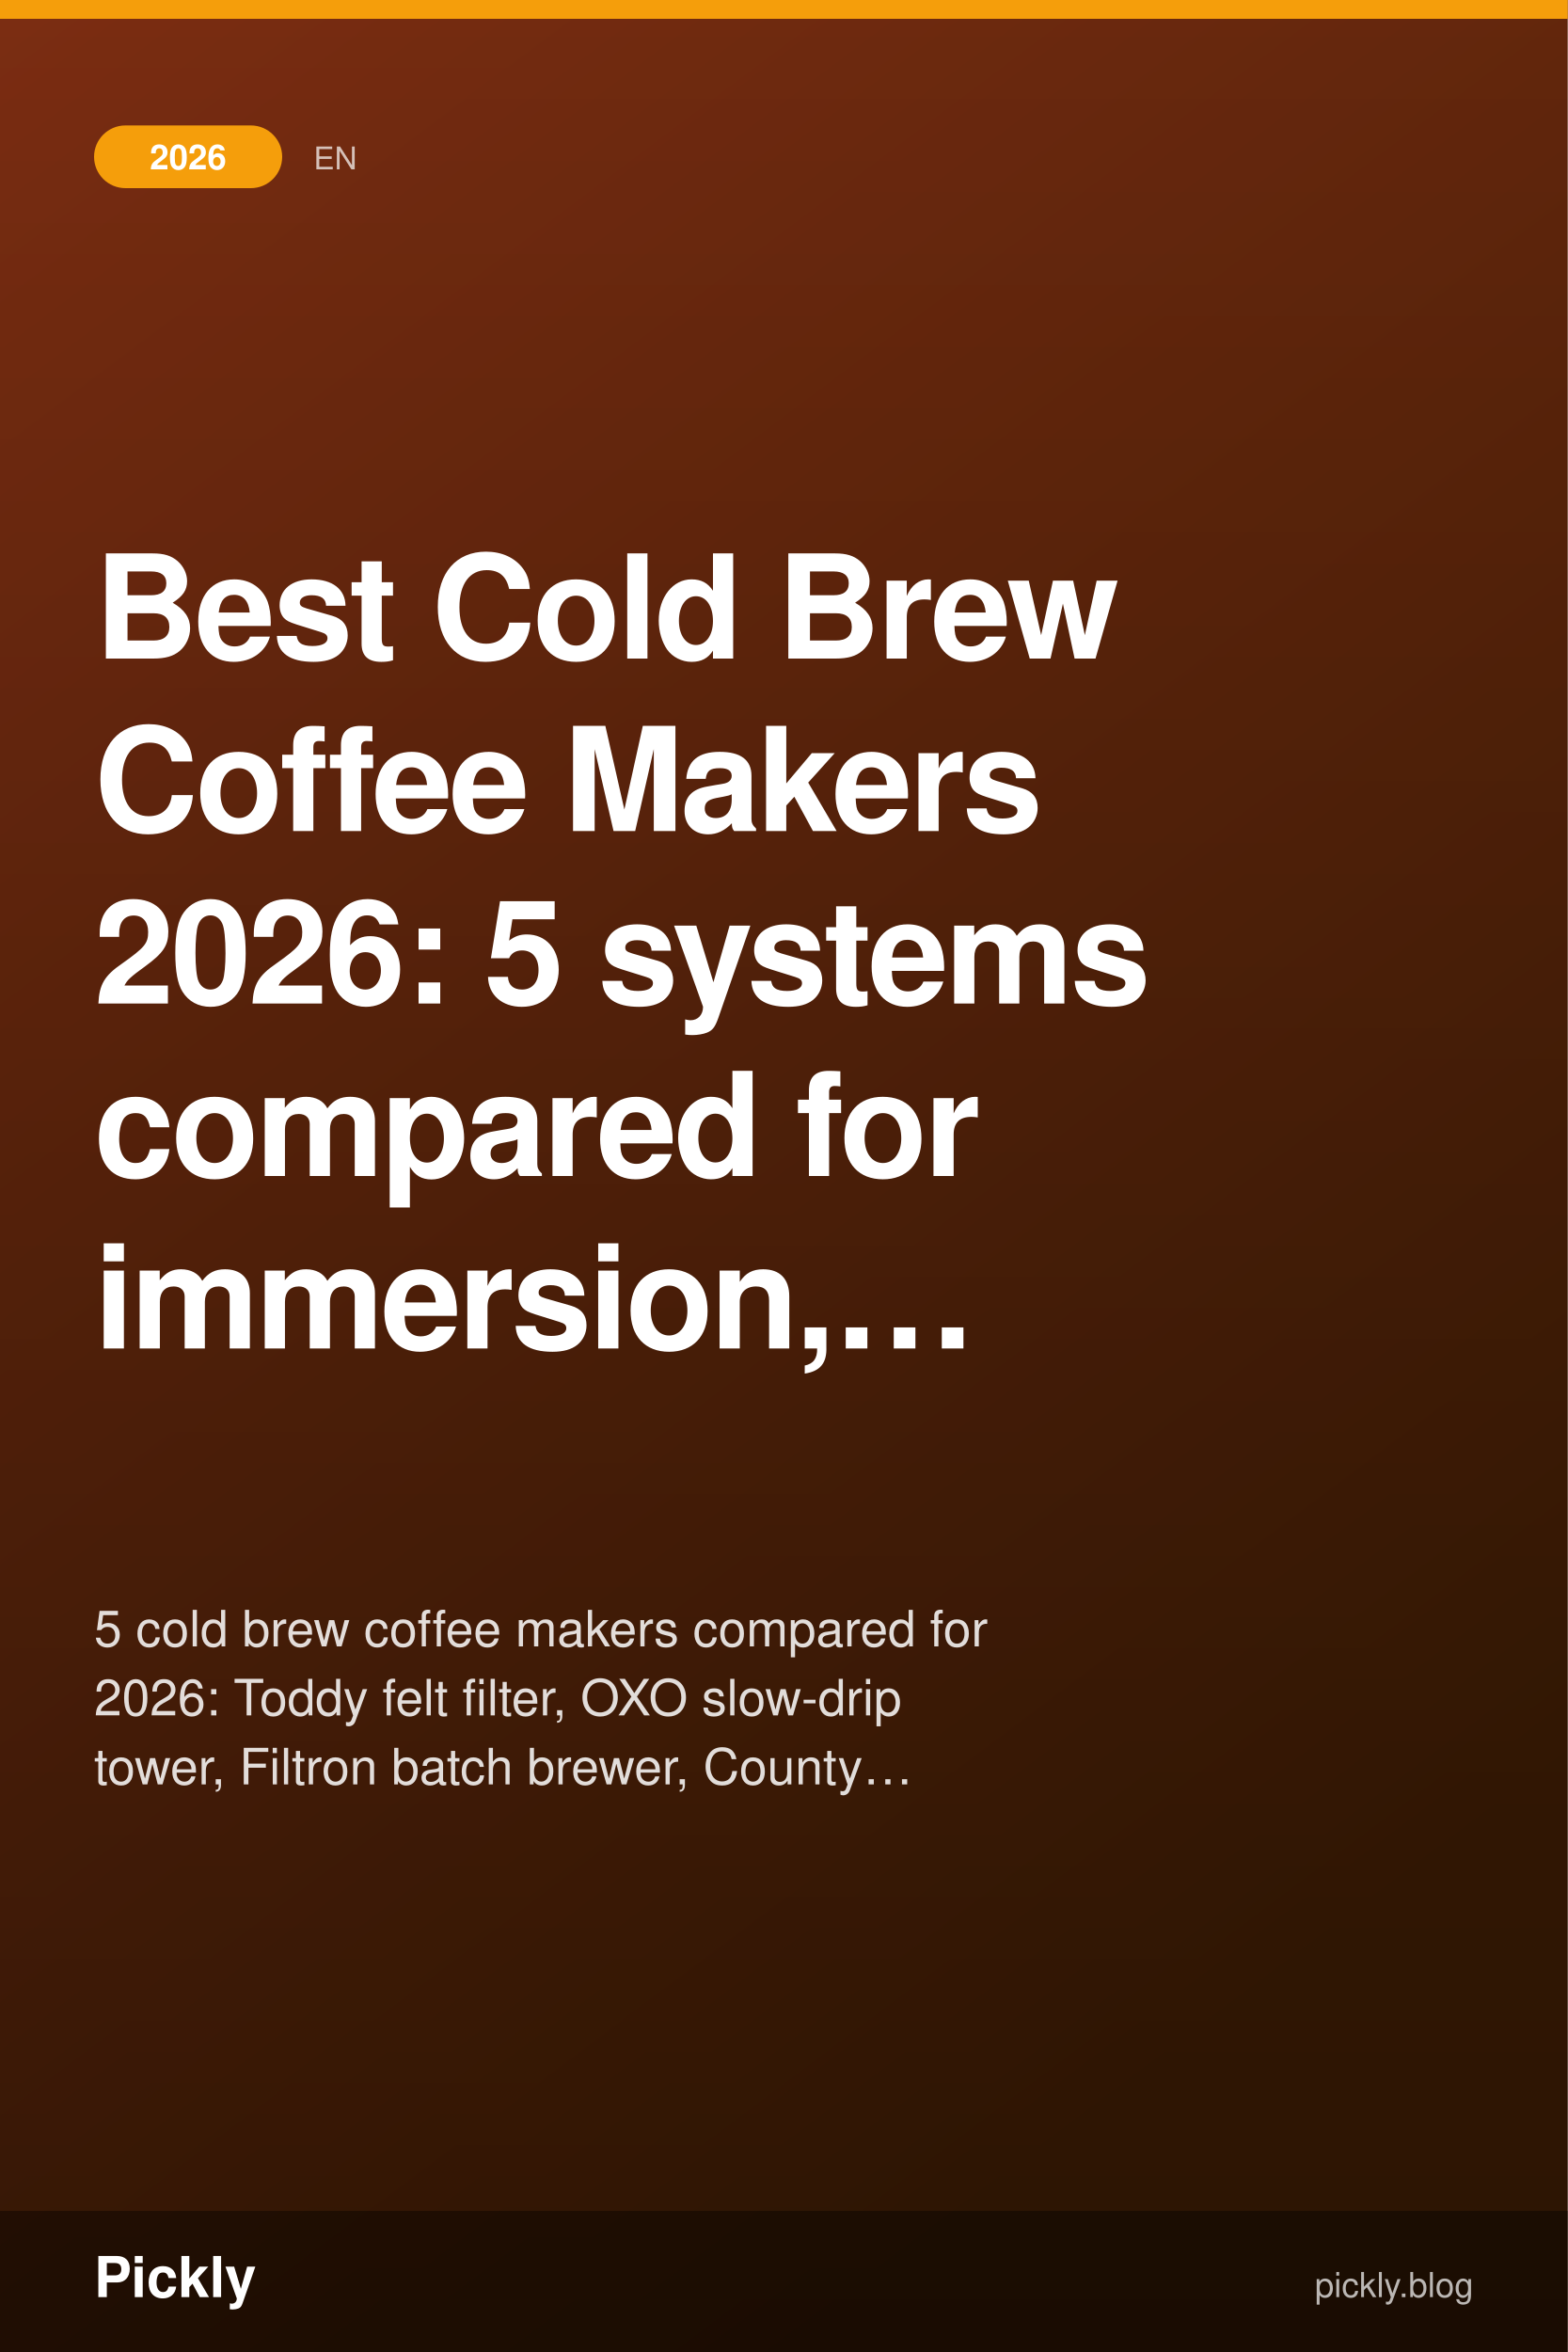
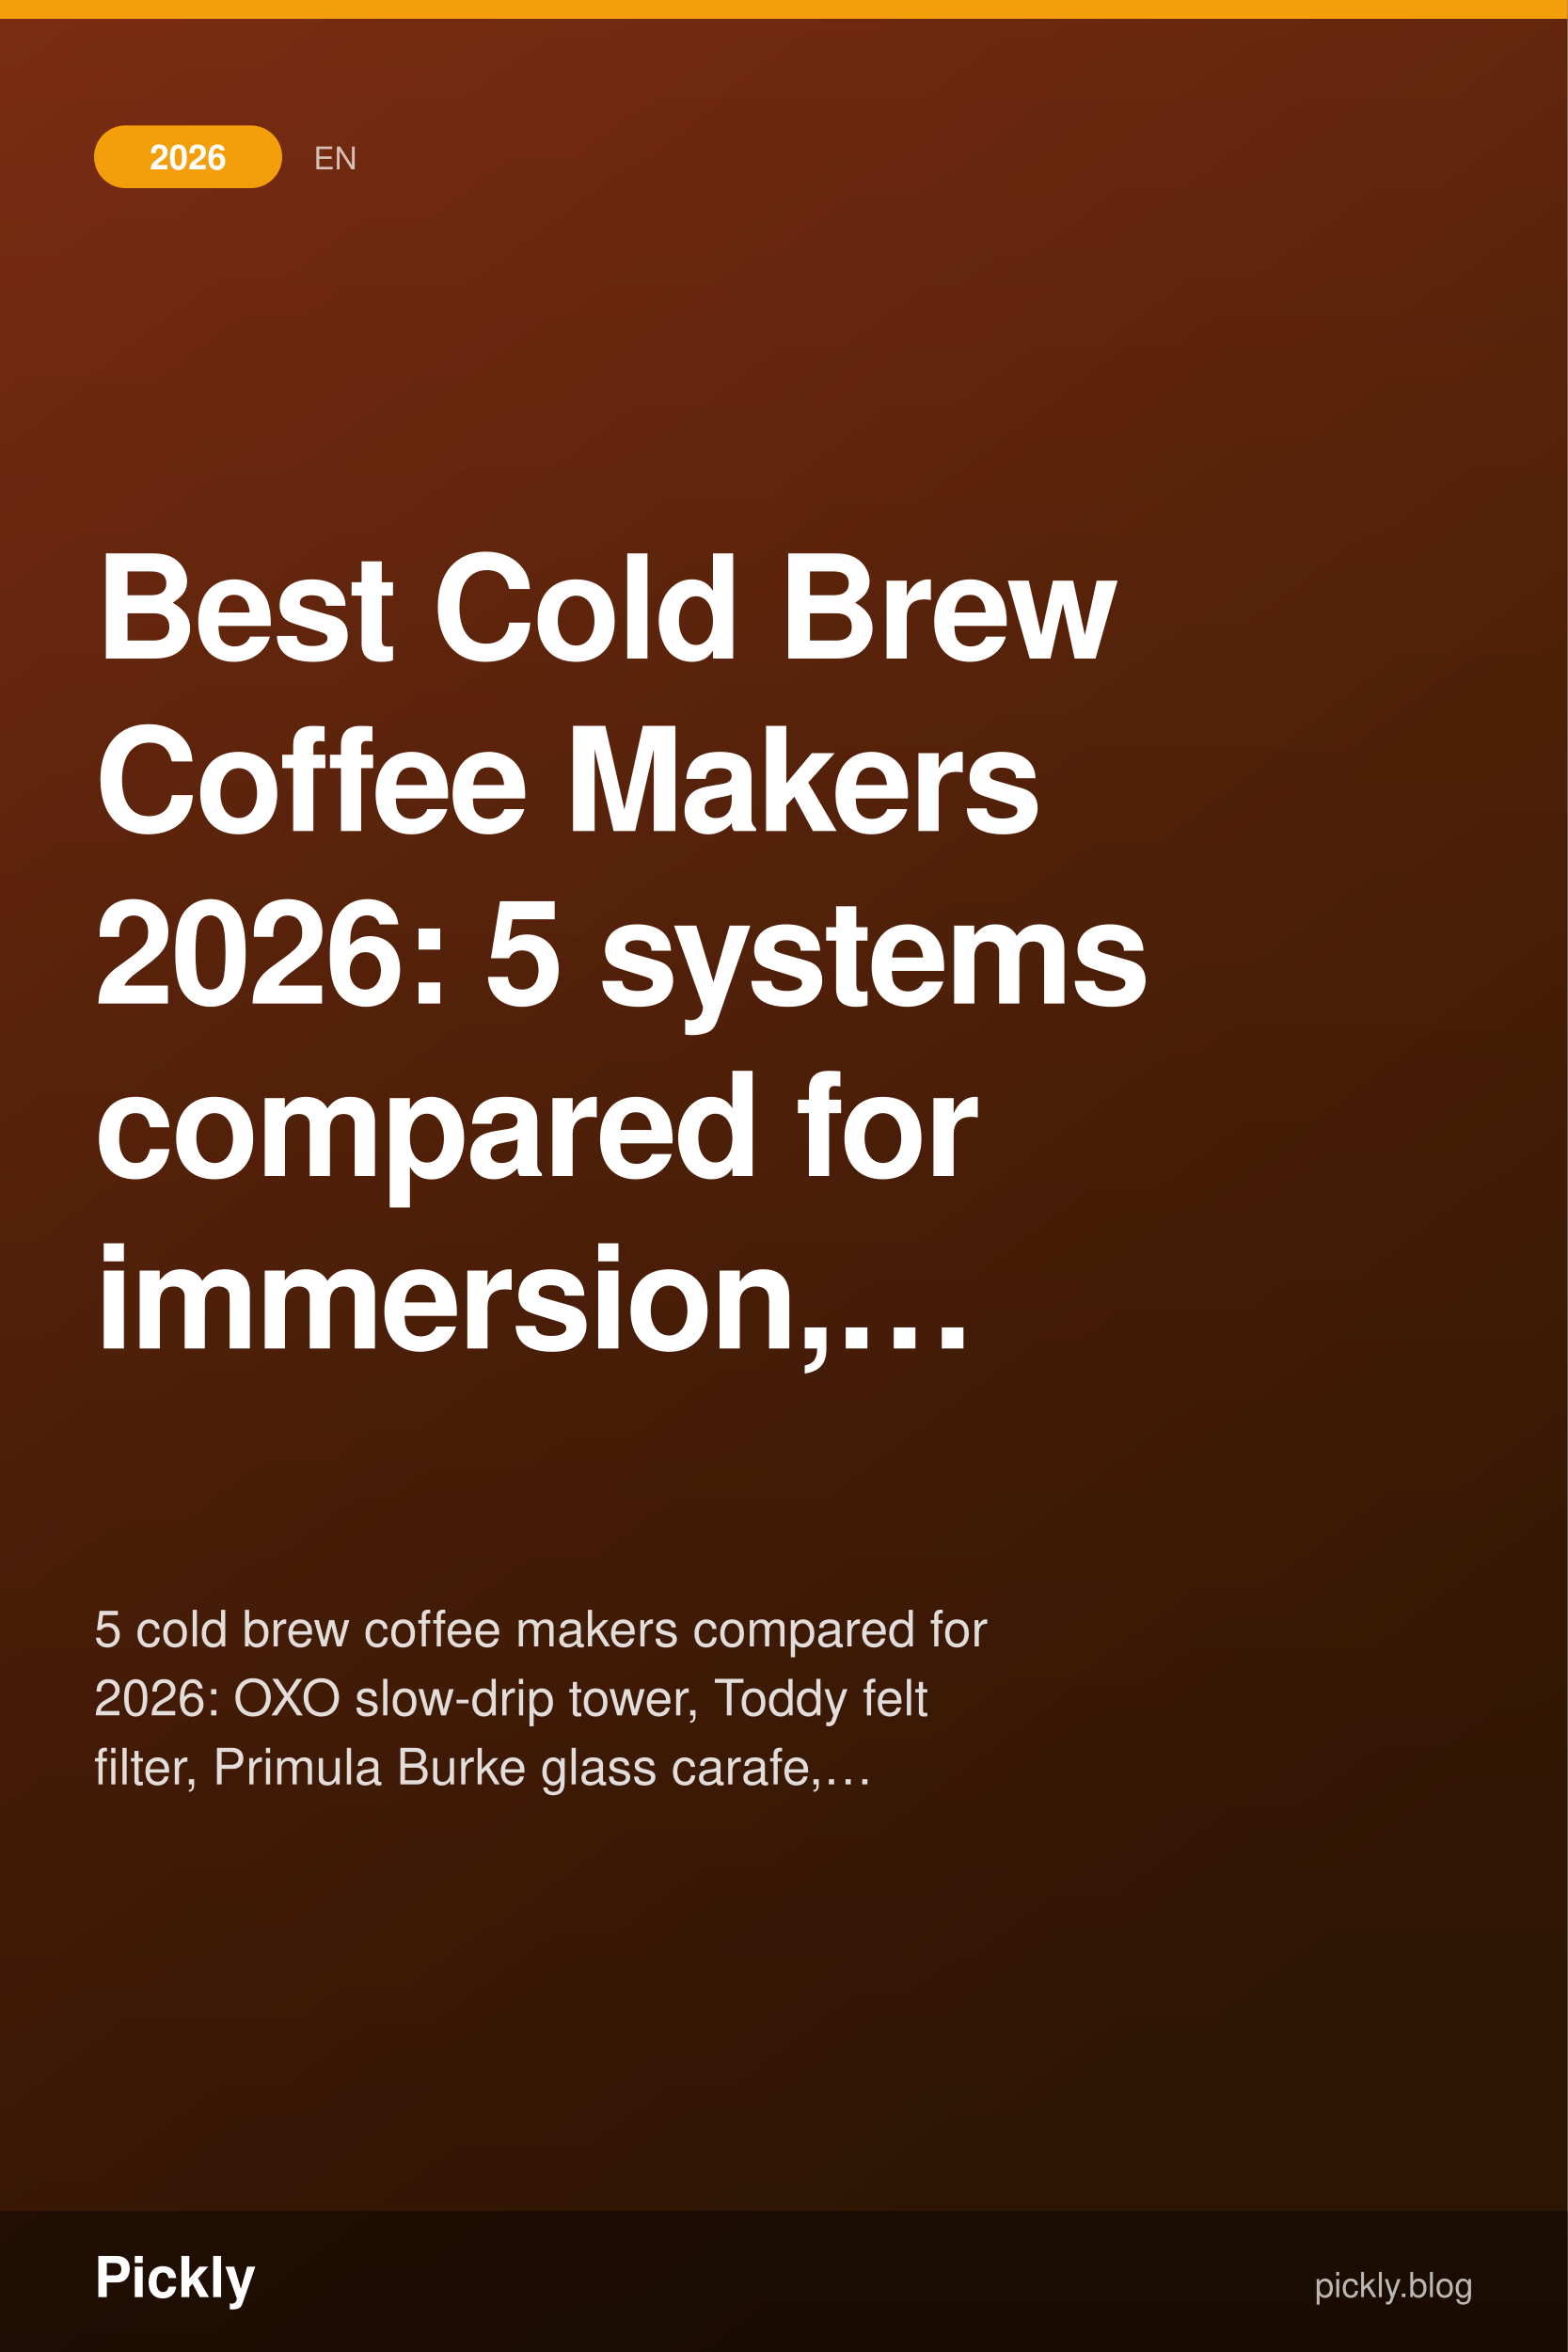
<svg xmlns="http://www.w3.org/2000/svg" width="1000" height="1500" viewBox="0 0 1000 1500">
  <defs>
    <linearGradient id="bg" x1="0" y1="0" x2="0.5" y2="1">
      <stop offset="0" stop-color="#7c2d12" />
      <stop offset="1" stop-color="#3f1d04" />
    </linearGradient>
    <linearGradient id="overlay" x1="0" y1="0" x2="0" y2="1">
      <stop offset="0" stop-color="rgba(0,0,0,0)" />
      <stop offset="1" stop-color="rgba(0,0,0,0.3)" />
    </linearGradient>
  </defs>
  <rect width="1000" height="1500" fill="url(#bg)" />
  <rect width="1000" height="1500" fill="url(#overlay)" />
  <rect x="0" y="0" width="1000" height="12" fill="#f59e0b" />
  <rect x="60" y="80" width="120" height="40" rx="20" fill="#f59e0b" />
  <text x="120" y="108" font-family="'Helvetica Neue', Helvetica, Arial, 'Hiragino Sans GB', 'Hiragino Sans', 'PingFang SC', 'PingFang TC', 'Apple SD Gothic Neo', 'Kohinoor Devanagari', 'Devanagari Sangam MN', 'Geeza Pro', 'SF Arabic', Thonburi, 'Sukhumvit Set', 'Arial Unicode MS', sans-serif" font-size="22" fill="#ffffff" font-weight="700" text-anchor="middle">2026</text>
  <text x="200" y="108" font-family="'Helvetica Neue', Helvetica, Arial, 'Hiragino Sans GB', 'Hiragino Sans', 'PingFang SC', 'PingFang TC', 'Apple SD Gothic Neo', 'Kohinoor Devanagari', 'Devanagari Sangam MN', 'Geeza Pro', 'SF Arabic', Thonburi, 'Sukhumvit Set', 'Arial Unicode MS', sans-serif" font-size="20" fill="rgba(255,255,255,0.7)" font-weight="500">EN</text>
  <text x="60" y="420" font-family="'Helvetica Neue', Helvetica, Arial, 'Hiragino Sans GB', 'Hiragino Sans', 'PingFang SC', 'PingFang TC', 'Apple SD Gothic Neo', 'Kohinoor Devanagari', 'Devanagari Sangam MN', 'Geeza Pro', 'SF Arabic', Thonburi, 'Sukhumvit Set', 'Arial Unicode MS', sans-serif" font-size="92" fill="#ffffff" font-weight="900" letter-spacing="-2" text-anchor="start">Best Cold Brew</text>
  <text x="60" y="530" font-family="'Helvetica Neue', Helvetica, Arial, 'Hiragino Sans GB', 'Hiragino Sans', 'PingFang SC', 'PingFang TC', 'Apple SD Gothic Neo', 'Kohinoor Devanagari', 'Devanagari Sangam MN', 'Geeza Pro', 'SF Arabic', Thonburi, 'Sukhumvit Set', 'Arial Unicode MS', sans-serif" font-size="92" fill="#ffffff" font-weight="900" letter-spacing="-2" text-anchor="start">Coffee Makers</text>
  <text x="60" y="640" font-family="'Helvetica Neue', Helvetica, Arial, 'Hiragino Sans GB', 'Hiragino Sans', 'PingFang SC', 'PingFang TC', 'Apple SD Gothic Neo', 'Kohinoor Devanagari', 'Devanagari Sangam MN', 'Geeza Pro', 'SF Arabic', Thonburi, 'Sukhumvit Set', 'Arial Unicode MS', sans-serif" font-size="92" fill="#ffffff" font-weight="900" letter-spacing="-2" text-anchor="start">2026: 5 systems</text>
  <text x="60" y="750" font-family="'Helvetica Neue', Helvetica, Arial, 'Hiragino Sans GB', 'Hiragino Sans', 'PingFang SC', 'PingFang TC', 'Apple SD Gothic Neo', 'Kohinoor Devanagari', 'Devanagari Sangam MN', 'Geeza Pro', 'SF Arabic', Thonburi, 'Sukhumvit Set', 'Arial Unicode MS', sans-serif" font-size="92" fill="#ffffff" font-weight="900" letter-spacing="-2" text-anchor="start">compared for</text>
  <text x="60" y="860" font-family="'Helvetica Neue', Helvetica, Arial, 'Hiragino Sans GB', 'Hiragino Sans', 'PingFang SC', 'PingFang TC', 'Apple SD Gothic Neo', 'Kohinoor Devanagari', 'Devanagari Sangam MN', 'Geeza Pro', 'SF Arabic', Thonburi, 'Sukhumvit Set', 'Arial Unicode MS', sans-serif" font-size="92" fill="#ffffff" font-weight="900" letter-spacing="-2" text-anchor="start">immersion,…</text>
  <text x="60" y="1050" font-family="'Helvetica Neue', Helvetica, Arial, 'Hiragino Sans GB', 'Hiragino Sans', 'PingFang SC', 'PingFang TC', 'Apple SD Gothic Neo', 'Kohinoor Devanagari', 'Devanagari Sangam MN', 'Geeza Pro', 'SF Arabic', Thonburi, 'Sukhumvit Set', 'Arial Unicode MS', sans-serif" font-size="32" fill="rgba(255,255,255,0.85)" font-weight="400" text-anchor="start">5 cold brew coffee makers compared for</text>
-   <text x="60" y="1094" font-family="'Helvetica Neue', Helvetica, Arial, 'Hiragino Sans GB', 'Hiragino Sans', 'PingFang SC', 'PingFang TC', 'Apple SD Gothic Neo', 'Kohinoor Devanagari', 'Devanagari Sangam MN', 'Geeza Pro', 'SF Arabic', Thonburi, 'Sukhumvit Set', 'Arial Unicode MS', sans-serif" font-size="32" fill="rgba(255,255,255,0.85)" font-weight="400" text-anchor="start">2026: Toddy felt filter, OXO slow-drip</text>
-   <text x="60" y="1138" font-family="'Helvetica Neue', Helvetica, Arial, 'Hiragino Sans GB', 'Hiragino Sans', 'PingFang SC', 'PingFang TC', 'Apple SD Gothic Neo', 'Kohinoor Devanagari', 'Devanagari Sangam MN', 'Geeza Pro', 'SF Arabic', Thonburi, 'Sukhumvit Set', 'Arial Unicode MS', sans-serif" font-size="32" fill="rgba(255,255,255,0.85)" font-weight="400" text-anchor="start">tower, Filtron batch brewer, County…</text>
+   <text x="60" y="1094" font-family="'Helvetica Neue', Helvetica, Arial, 'Hiragino Sans GB', 'Hiragino Sans', 'PingFang SC', 'PingFang TC', 'Apple SD Gothic Neo', 'Kohinoor Devanagari', 'Devanagari Sangam MN', 'Geeza Pro', 'SF Arabic', Thonburi, 'Sukhumvit Set', 'Arial Unicode MS', sans-serif" font-size="32" fill="rgba(255,255,255,0.85)" font-weight="400" text-anchor="start">2026: OXO slow-drip tower, Toddy felt</text>
+   <text x="60" y="1138" font-family="'Helvetica Neue', Helvetica, Arial, 'Hiragino Sans GB', 'Hiragino Sans', 'PingFang SC', 'PingFang TC', 'Apple SD Gothic Neo', 'Kohinoor Devanagari', 'Devanagari Sangam MN', 'Geeza Pro', 'SF Arabic', Thonburi, 'Sukhumvit Set', 'Arial Unicode MS', sans-serif" font-size="32" fill="rgba(255,255,255,0.85)" font-weight="400" text-anchor="start">filter, Primula Burke glass carafe,…</text>
  <rect x="0" y="1410" width="1000" height="90" fill="rgba(0,0,0,0.4)" />
  <text x="60" y="1465" font-family="'Helvetica Neue', Helvetica, Arial, 'Hiragino Sans GB', 'Hiragino Sans', 'PingFang SC', 'PingFang TC', 'Apple SD Gothic Neo', 'Kohinoor Devanagari', 'Devanagari Sangam MN', 'Geeza Pro', 'SF Arabic', Thonburi, 'Sukhumvit Set', 'Arial Unicode MS', sans-serif" font-size="36" fill="#ffffff" font-weight="800">Pickly</text>
  <text x="940" y="1465" font-family="'Helvetica Neue', Helvetica, Arial, 'Hiragino Sans GB', 'Hiragino Sans', 'PingFang SC', 'PingFang TC', 'Apple SD Gothic Neo', 'Kohinoor Devanagari', 'Devanagari Sangam MN', 'Geeza Pro', 'SF Arabic', Thonburi, 'Sukhumvit Set', 'Arial Unicode MS', sans-serif" font-size="22" fill="rgba(255,255,255,0.7)" font-weight="500" text-anchor="end">pickly.blog</text>
</svg>
